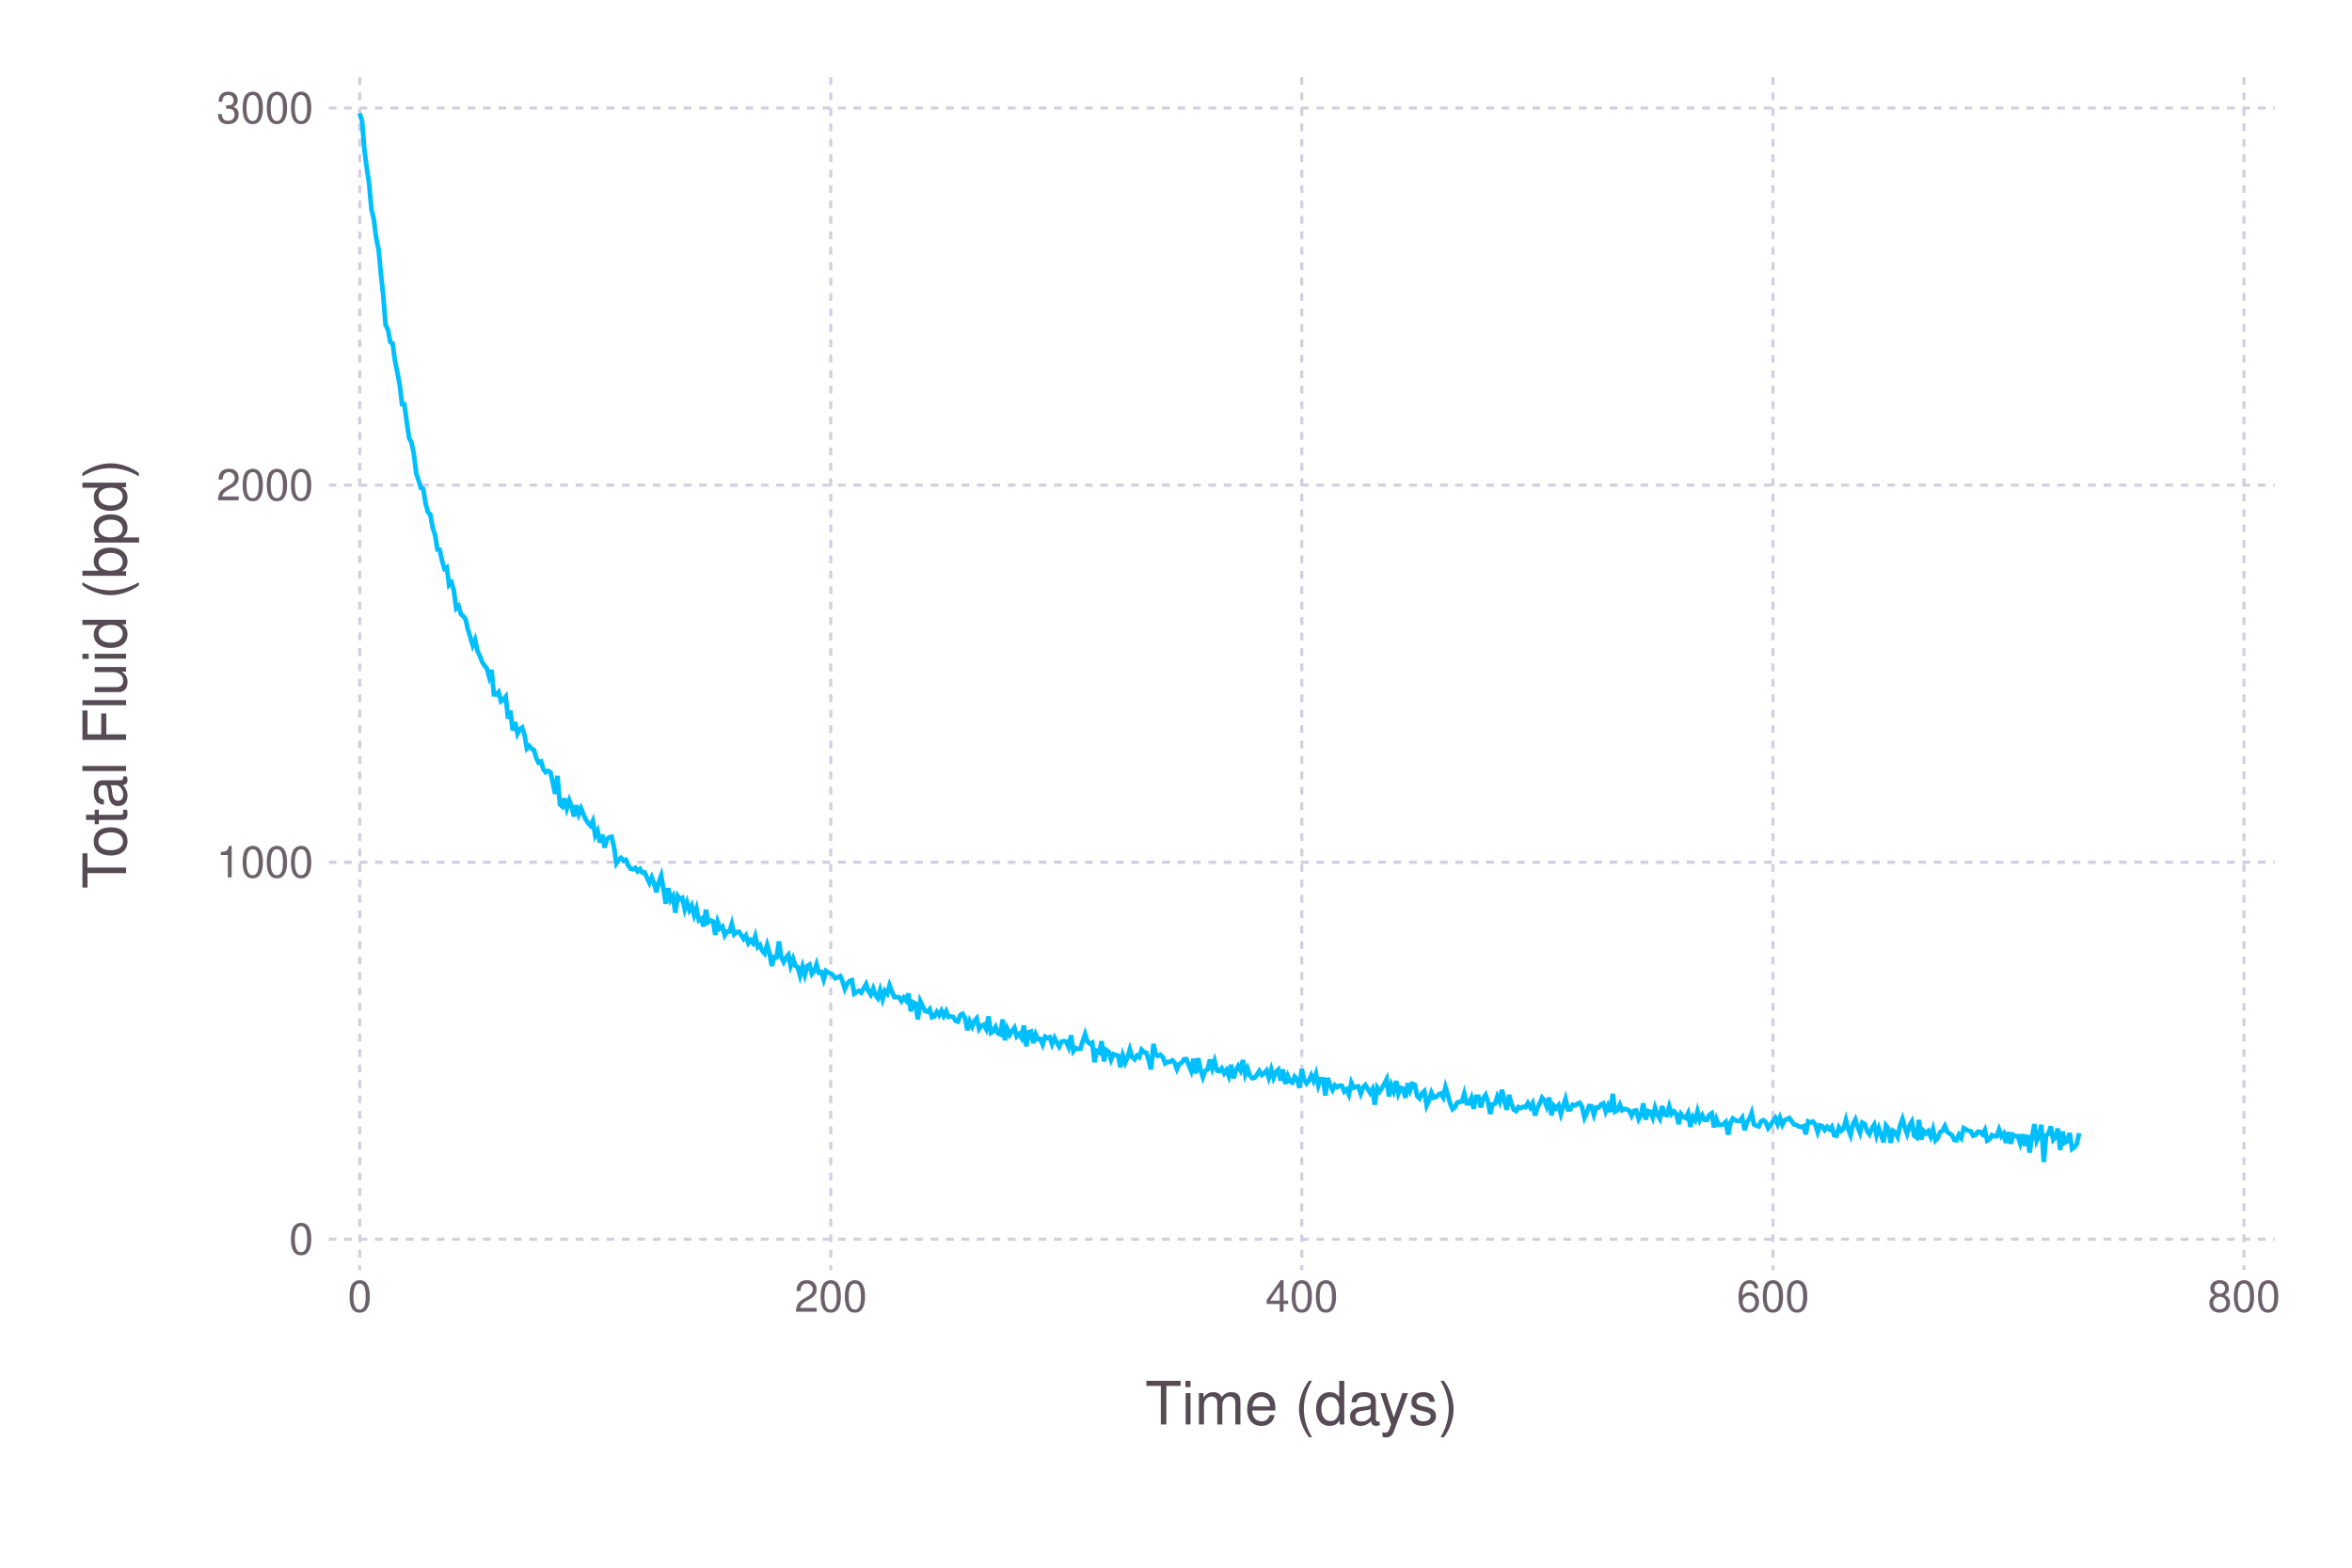
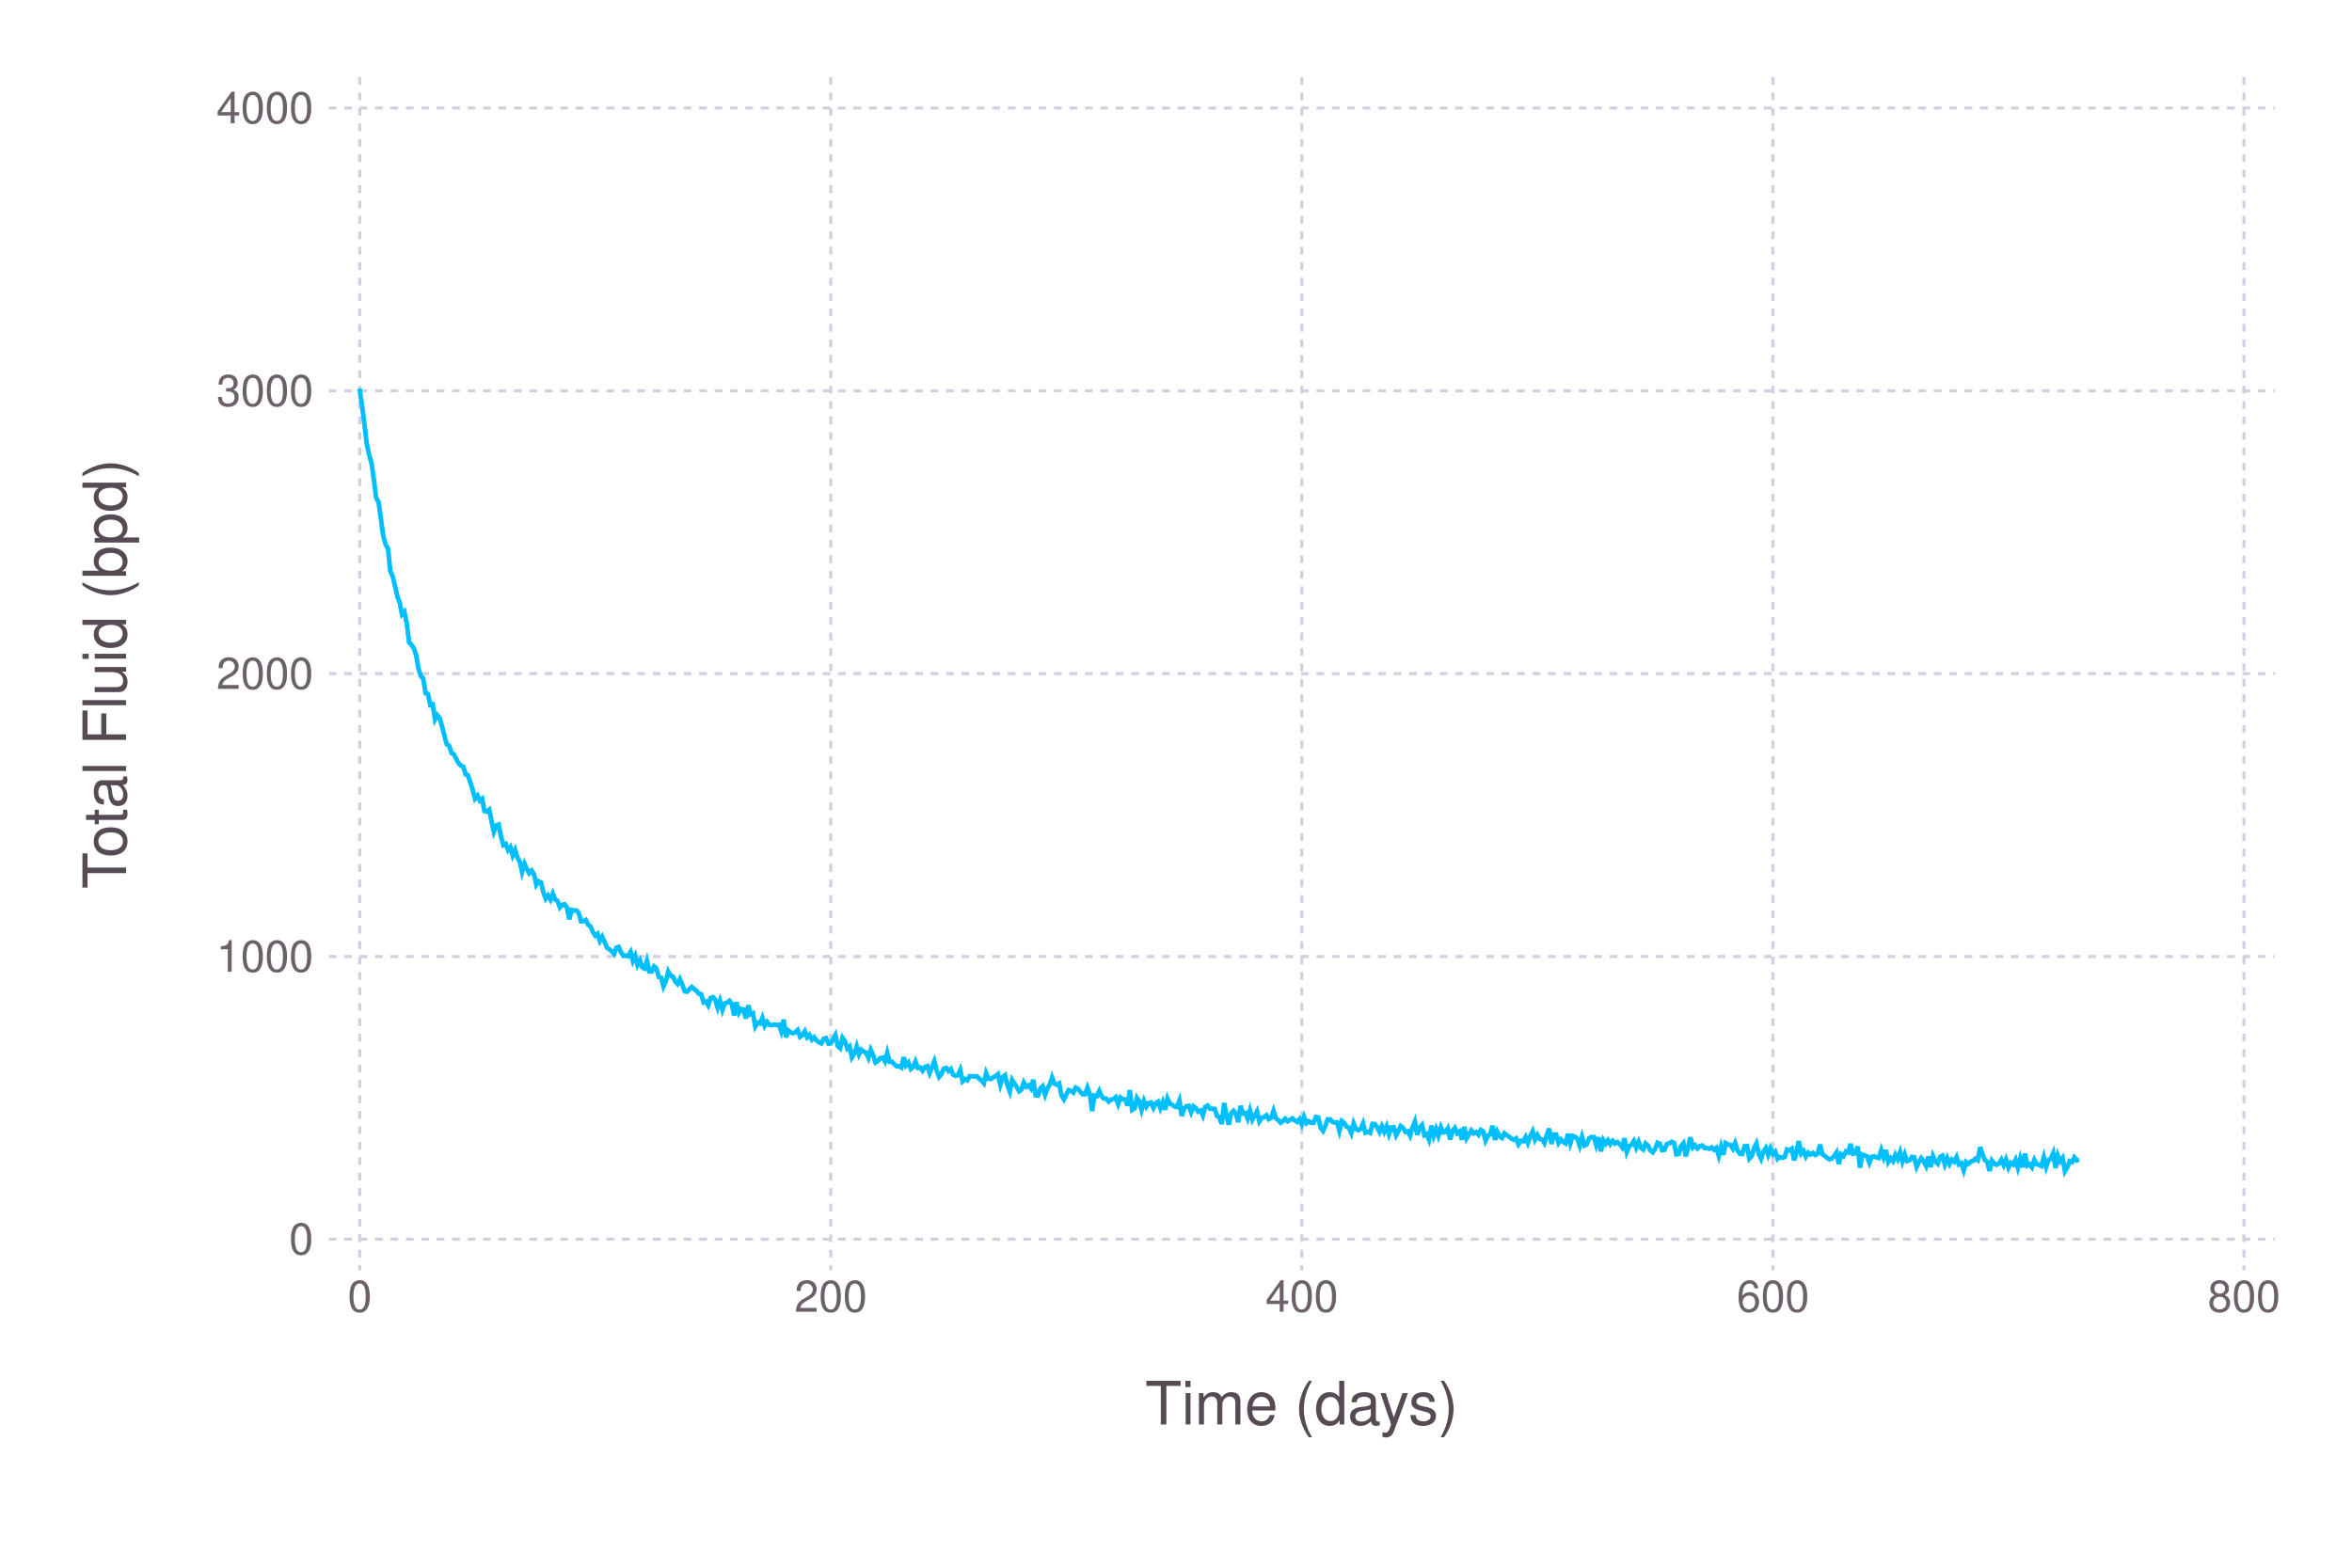
<svg xmlns="http://www.w3.org/2000/svg" version="1.2" width="152.4mm" height="101.6mm" viewBox="0 0 152.4 101.6" stroke="none" fill="#000000" stroke-width="0.3" font-size="3.88">
  <defs>
    <marker id="arrow" markerWidth="15" markerHeight="7" refX="5" refY="3.5" orient="auto" markerUnits="strokeWidth">
      <path d="M0,0 L15,3.5 L0,7 z" stroke="context-stroke" fill="context-stroke" />
    </marker>
  </defs>
-   <g class="plotroot xscalable yscalable" id="img-751100ef-1">
-     <g font-size="3.88" font-family="'PT Sans','Helvetica Neue','Helvetica',sans-serif" fill="#564A55" stroke="#000000" stroke-opacity="0.000" id="img-751100ef-2">
+   <g class="plotroot xscalable yscalable" id="img-32273664-1">
+     <g font-size="3.88" font-family="'PT Sans','Helvetica Neue','Helvetica',sans-serif" fill="#564A55" stroke="#000000" stroke-opacity="0.000" id="img-32273664-2">
      <g transform="translate(84.35,89.99)">
        <g class="primitive">
          <text text-anchor="middle" dy="0.6em">Time (days)</text>
        </g>
      </g>
    </g>
-     <g class="guide xlabels" font-size="2.82" font-family="'PT Sans Caption','Helvetica Neue','Helvetica',sans-serif" fill="#6C606B" id="img-751100ef-3">
+     <g class="guide xlabels" font-size="2.82" font-family="'PT Sans Caption','Helvetica Neue','Helvetica',sans-serif" fill="#6C606B" id="img-32273664-3">
      <g transform="translate(23.31,83.32)">
        <g class="primitive">
          <text text-anchor="middle" dy="0.6em">0</text>
        </g>
      </g>
      <g transform="translate(53.83,83.32)">
        <g class="primitive">
          <text text-anchor="middle" dy="0.6em">200</text>
        </g>
      </g>
      <g transform="translate(84.35,83.32)">
        <g class="primitive">
          <text text-anchor="middle" dy="0.6em">400</text>
        </g>
      </g>
      <g transform="translate(114.88,83.32)">
        <g class="primitive">
          <text text-anchor="middle" dy="0.6em">600</text>
        </g>
      </g>
      <g transform="translate(145.4,83.32)">
        <g class="primitive">
          <text text-anchor="middle" dy="0.6em">800</text>
        </g>
      </g>
    </g>
-     <g clip-path="url(#img-751100ef-4)">
-       <g id="img-751100ef-5">
-         <g pointer-events="visible" fill="#000000" fill-opacity="0.000" stroke="#000000" stroke-opacity="0.000" class="guide background" id="img-751100ef-6">
-           <g transform="translate(84.35,43.66)" id="img-751100ef-7">
+     <g clip-path="url(#img-32273664-4)">
+       <g id="img-32273664-5">
+         <g pointer-events="visible" fill="#000000" fill-opacity="0.000" stroke="#000000" stroke-opacity="0.000" class="guide background" id="img-32273664-6">
+           <g transform="translate(84.35,43.66)" id="img-32273664-7">
            <path d="M-63.05,-38.66 L 63.05 -38.66 63.05 38.66 -63.05 38.66 z" class="primitive" />
          </g>
        </g>
-         <g class="guide ygridlines xfixed" stroke-dasharray="0.5,0.5" stroke-width="0.2" stroke="#D0D0E0" id="img-751100ef-8">
-           <g transform="translate(84.35,80.31)" id="img-751100ef-9">
+         <g class="guide ygridlines xfixed" stroke-dasharray="0.5,0.5" stroke-width="0.2" stroke="#D0D0E0" id="img-32273664-8">
+           <g transform="translate(84.35,80.31)" id="img-32273664-9">
            <path fill="none" d="M-63.05,0 L 63.05 0" class="primitive" />
          </g>
-           <g transform="translate(84.35,55.88)" id="img-751100ef-10">
+           <g transform="translate(84.35,61.99)" id="img-32273664-10">
            <path fill="none" d="M-63.05,0 L 63.05 0" class="primitive" />
          </g>
-           <g transform="translate(84.35,31.44)" id="img-751100ef-11">
+           <g transform="translate(84.35,43.66)" id="img-32273664-11">
            <path fill="none" d="M-63.05,0 L 63.05 0" class="primitive" />
          </g>
-           <g transform="translate(84.35,7)" id="img-751100ef-12">
+           <g transform="translate(84.35,25.33)" id="img-32273664-12">
+             <path fill="none" d="M-63.05,0 L 63.05 0" class="primitive" />
+           </g>
+           <g transform="translate(84.35,7)" id="img-32273664-13">
            <path fill="none" d="M-63.05,0 L 63.05 0" class="primitive" />
          </g>
        </g>
-         <g class="guide xgridlines yfixed" stroke-dasharray="0.5,0.5" stroke-width="0.2" stroke="#D0D0E0" id="img-751100ef-13">
-           <g transform="translate(23.31,43.66)" id="img-751100ef-14">
+         <g class="guide xgridlines yfixed" stroke-dasharray="0.5,0.5" stroke-width="0.2" stroke="#D0D0E0" id="img-32273664-14">
+           <g transform="translate(23.31,43.66)" id="img-32273664-15">
            <path fill="none" d="M0,-38.66 L 0 38.66" class="primitive" />
          </g>
-           <g transform="translate(53.83,43.66)" id="img-751100ef-15">
+           <g transform="translate(53.83,43.66)" id="img-32273664-16">
            <path fill="none" d="M0,-38.66 L 0 38.66" class="primitive" />
          </g>
-           <g transform="translate(84.35,43.66)" id="img-751100ef-16">
+           <g transform="translate(84.35,43.66)" id="img-32273664-17">
            <path fill="none" d="M0,-38.66 L 0 38.66" class="primitive" />
          </g>
-           <g transform="translate(114.88,43.66)" id="img-751100ef-17">
+           <g transform="translate(114.88,43.66)" id="img-32273664-18">
            <path fill="none" d="M0,-38.66 L 0 38.66" class="primitive" />
          </g>
-           <g transform="translate(145.4,43.66)" id="img-751100ef-18">
+           <g transform="translate(145.4,43.66)" id="img-32273664-19">
            <path fill="none" d="M0,-38.66 L 0 38.66" class="primitive" />
          </g>
        </g>
-         <g class="plotpanel" id="img-751100ef-19">
-           <g stroke-width="0.3" fill="#000000" fill-opacity="0.000" class="geometry" id="img-751100ef-20">
-             <g class="color_LCHab{Float32}(70.0f0,60.0f0,240.0f0)" stroke-dasharray="none" stroke="#00BFFF" id="img-751100ef-21">
-               <g transform="translate(79.01,64.52)" id="img-751100ef-22">
-                 <path fill="none" d="M-55.71,-57.18 L -55.55 -56.68 -55.4 -54.8 -55.25 -53.68 -55.1 -52.67 -54.94 -50.94 -54.79 -50.32 -54.64 -49.12 -54.48 -48.36 -54.33 -46.77 -54.18 -45.42 -54.03 -43.47 -53.87 -43.15 -53.72 -42.35 -53.57 -42.26 -53.42 -41.14 -53.26 -40.38 -53.11 -39.57 -52.96 -38.33 -52.81 -38.32 -52.65 -37.14 -52.5 -36.12 -52.35 -35.84 -52.2 -35.14 -52.04 -33.83 -51.89 -33.39 -51.74 -32.9 -51.59 -32.84 -51.43 -31.87 -51.28 -31.33 -51.13 -31.18 -50.97 -30.3 -50.82 -29.86 -50.67 -28.91 -50.52 -28.89 -50.36 -28.15 -50.21 -27.66 -50.06 -27.75 -49.91 -26.6 -49.75 -26.76 -49.6 -26.24 -49.45 -25.1 -49.3 -25.25 -49.14 -24.71 -48.99 -24.59 -48.84 -24.38 -48.69 -23.72 -48.53 -23.2 -48.38 -22.7 -48.23 -23.06 -48.07 -22.32 -47.92 -22.02 -47.77 -21.62 -47.62 -21.4 -47.46 -21.18 -47.31 -20.64 -47.16 -21.1 -47.01 -19.52 -46.85 -19.51 -46.7 -19.67 -46.55 -19.07 -46.4 -19.17 -46.24 -19.37 -46.09 -17.94 -45.94 -18.46 -45.79 -17.19 -45.63 -17.72 -45.48 -16.97 -45.33 -17.26 -45.18 -17.37 -45.02 -16.88 -44.87 -16.01 -44.72 -16.17 -44.56 -15.99 -44.41 -15.91 -44.26 -15.38 -44.11 -15.09 -43.95 -15.16 -43.8 -14.66 -43.65 -14.47 -43.5 -14.56 -43.34 -14.46 -43.19 -13.77 -43.04 -13.07 -42.89 -14.24 -42.73 -12.39 -42.58 -12.25 -42.43 -12.78 -42.28 -12.13 -42.12 -12.65 -41.97 -12.26 -41.82 -11.61 -41.66 -12.33 -41.51 -11.76 -41.36 -12.13 -41.21 -11.75 -41.05 -11.4 -40.9 -11.17 -40.75 -11.01 -40.6 -11.32 -40.44 -10.38 -40.29 -10.67 -40.14 -9.92 -39.99 -10.43 -39.83 -9.59 -39.68 -10.15 -39.53 -10.25 -39.38 -10.29 -39.22 -9.6 -39.07 -8.57 -38.92 -8.79 -38.77 -8.92 -38.61 -8.74 -38.46 -8.8 -38.31 -8.45 -38.15 -8.22 -38 -8.18 -37.85 -8.27 -37.7 -8.05 -37.54 -8.2 -37.39 -7.97 -37.24 -7.98 -37.09 -7.65 -36.93 -7.3 -36.78 -7.66 -36.63 -7.27 -36.48 -6.7 -36.32 -7.35 -36.17 -7.77 -36.02 -6.9 -35.87 -5.95 -35.71 -6.96 -35.56 -6.2 -35.41 -6.44 -35.25 -5.36 -35.1 -6.45 -34.95 -6.24 -34.8 -6.32 -34.64 -5.59 -34.49 -6.04 -34.34 -5.54 -34.19 -5.83 -34.03 -5.21 -33.88 -5.65 -33.73 -4.88 -33.58 -4.98 -33.42 -4.48 -33.27 -5.56 -33.12 -4.76 -32.97 -4.87 -32.81 -4.8 -32.66 -3.93 -32.51 -4.77 -32.36 -4.35 -32.2 -4.47 -32.05 -3.91 -31.9 -4.15 -31.74 -4.15 -31.59 -4.64 -31.44 -3.97 -31.29 -4.1 -31.13 -4.14 -30.98 -3.91 -30.83 -3.67 -30.68 -3.88 -30.52 -3.4 -30.37 -3.59 -30.22 -3.4 -30.07 -3.85 -29.91 -3.14 -29.76 -3.27 -29.61 -2.89 -29.46 -2.72 -29.3 -3.28 -29.15 -2.76 -29 -1.92 -28.84 -2.5 -28.69 -2.48 -28.54 -3.51 -28.39 -2.51 -28.23 -2.17 -28.08 -2.46 -27.93 -2.64 -27.78 -1.93 -27.62 -2.38 -27.47 -1.92 -27.32 -1.84 -27.17 -1.29 -27.01 -1.88 -26.86 -1.34 -26.71 -1.9 -26.56 -2 -26.4 -1.4 -26.25 -1.58 -26.1 -2.03 -25.95 -1.48 -25.79 -1.52 -25.64 -1.04 -25.49 -1.59 -25.33 -1.48 -25.18 -1.43 -25.03 -1.32 -24.88 -1.12 -24.72 -1.19 -24.57 -1.26 -24.42 -0.93 -24.27 -0.43 -24.11 -0.77 -23.96 -0.94 -23.81 -0.99 -23.66 -0.12 -23.5 -0.22 -23.35 -0.31 -23.2 -0.19 -23.05 -0.46 -22.89 -0.74 -22.74 -0.29 -22.59 -0.06 -22.43 -0.46 -22.28 -0.03 -22.13 0.17 -21.98 -0.35 -21.82 0.24 -21.67 -0.3 -21.52 -0.12 -21.37 -0.66 -21.21 -0.23 -21.06 0.1 -20.91 0.1 -20.76 0.11 -20.6 0.36 -20.45 0.13 -20.3 0.32 -20.15 -0.13 -19.99 1.02 -19.84 0.44 -19.69 0.52 -19.54 1.55 -19.38 0.37 -19.23 0.68 -19.08 0.99 -18.92 1.05 -18.77 0.88 -18.62 1.41 -18.47 1.36 -18.31 1.06 -18.16 1.28 -18.01 0.99 -17.86 1.32 -17.7 1.01 -17.55 1.38 -17.4 1.35 -17.25 1.38 -17.09 1.64 -16.94 1.69 -16.79 1.27 -16.64 1.18 -16.48 1.45 -16.33 2.25 -16.18 1.67 -16.02 2.01 -15.87 1.64 -15.72 1.47 -15.57 2.17 -15.41 1.95 -15.26 1.89 -15.11 2.17 -14.96 1.35 -14.8 2.41 -14.65 2.31 -14.5 2.04 -14.35 2.44 -14.19 2.52 -14.04 1.55 -13.89 2.9 -13.74 2.17 -13.58 2.54 -13.43 2.3 -13.28 2.09 -13.13 2.65 -12.97 2.49 -12.82 2.74 -12.67 1.94 -12.51 3.29 -12.36 2.38 -12.21 2.33 -12.06 3.08 -11.9 2.51 -11.75 2.83 -11.6 2.82 -11.45 3.17 -11.29 2.67 -11.14 2.76 -10.99 2.7 -10.84 3.15 -10.68 2.75 -10.53 3.05 -10.38 3.31 -10.23 2.99 -10.07 2.95 -9.92 2.99 -9.77 3.34 -9.61 2.58 -9.46 3.6 -9.31 3.4 -9.16 3.46 -9 3.45 -8.85 2.93 -8.7 2.5 -8.55 2.98 -8.39 3.12 -8.24 3.05 -8.09 4.32 -7.94 3.59 -7.78 3.69 -7.63 2.96 -7.48 4.26 -7.33 3.53 -7.17 3.65 -7.02 4.16 -6.87 3.8 -6.72 3.85 -6.56 3.9 -6.41 4.65 -6.26 3.88 -6.1 4.35 -5.95 4 -5.8 3.49 -5.65 3.99 -5.49 4.13 -5.34 3.89 -5.19 3.99 -5.04 3.51 -4.88 3.67 -4.73 3.71 -4.58 4.19 -4.43 4.79 -4.27 3.13 -4.12 3.84 -3.97 3.91 -3.82 3.84 -3.66 4 -3.51 4.4 -3.36 4.31 -3.2 4.3 -3.05 4.2 -2.9 4.36 -2.75 4.77 -2.59 4.43 -2.44 4.35 -2.29 4.13 -2.14 4.12 -1.98 4.52 -1.83 4.87 -1.68 4.1 -1.53 5.05 -1.37 4.06 -1.22 4.82 -1.07 5.29 -0.92 4.87 -0.76 4.78 -0.61 4.15 -0.46 4.72 -0.31 4.24 -0.15 4.87 0 4.9 0.15 4.72 0.31 5.04 0.46 4.83 0.61 5.22 0.76 4.49 0.92 5.36 1.07 4.84 1.22 4.57 1.37 4.85 1.53 4.18 1.68 5.12 1.83 4.74 1.98 5.19 2.14 5.36 2.29 5.32 2.44 5.13 2.59 4.89 2.75 5.15 2.9 5.04 3.05 4.86 3.2 5.33 3.36 4.79 3.51 5.33 3.66 4.96 3.82 4.8 3.97 5.51 4.12 4.79 4.27 5.72 4.43 5.21 4.58 5.57 4.73 5.64 4.88 5.26 5.04 5.44 5.19 5.98 5.34 4.76 5.49 5.44 5.65 5.7 5.8 5.5 5.95 5.17 6.1 5.53 6.26 5.08 6.41 5.83 6.56 5.42 6.72 5.42 6.87 6.48 7.02 5.34 7.17 5.8 7.33 6.12 7.48 5.81 7.63 5.94 7.78 5.84 7.94 5.85 8.09 6.22 8.24 6.09 8.39 6.42 8.55 5.65 8.7 5.97 8.85 5.91 9 5.89 9.16 6.36 9.31 5.96 9.46 5.8 9.61 6.03 9.77 6.31 9.92 6.06 10.07 7.08 10.23 5.98 10.38 6.22 10.53 5.99 10.68 5.74 10.84 5.42 10.99 6.54 11.14 5.82 11.29 6.2 11.45 5.54 11.6 6.35 11.75 5.98 11.9 6.04 12.06 6.63 12.21 5.68 12.36 6.14 12.51 5.72 12.67 5.79 12.82 6.52 12.97 6.67 13.13 6.34 13.28 6.2 13.43 7.13 13.58 6.79 13.74 6.29 13.89 6.62 14.04 6.57 14.19 6.42 14.35 6.35 14.5 6.6 14.65 5.94 14.8 6.43 14.96 7.01 15.11 7.36 15.26 7.24 15.41 6.94 15.57 6.89 15.72 6.87 15.87 6.35 16.02 6.98 16.18 6.99 16.33 6.64 16.48 7.33 16.64 6.56 16.79 6.56 16.94 7.25 17.09 6.68 17.25 6.44 17.4 6.86 17.55 7.67 17.7 7.05 17.86 7.01 18.01 6.54 18.16 6.88 18.31 6.11 18.47 6.84 18.62 7.4 18.77 6.44 18.92 7 19.08 7.4 19.23 7.49 19.38 7.23 19.54 7.29 19.69 7.21 19.84 7.24 19.99 6.97 20.15 7.25 20.3 6.98 20.45 7.77 20.6 7.31 20.76 6.98 20.91 6.62 21.06 6.8 21.21 7.19 21.37 6.61 21.52 7.76 21.67 7.14 21.82 7.31 21.98 7.11 22.13 7.68 22.28 7.17 22.43 6.7 22.59 7.38 22.74 7.38 22.89 7.08 23.05 7.12 23.2 7.02 23.35 6.95 23.5 7.22 23.66 7.92 23.81 7.61 23.96 7.16 24.11 7.17 24.27 7.73 24.42 7.25 24.57 7.26 24.72 7.07 24.88 6.99 25.03 7.51 25.18 7.14 25.33 7.54 25.49 6.37 25.64 7.52 25.79 7.43 25.95 7.07 26.1 7.43 26.25 7.35 26.4 7.38 26.56 7.47 26.71 7.79 26.86 7.47 27.01 7.45 27.17 8.01 27.32 7.74 27.47 6.99 27.62 8.04 27.78 7.49 27.93 7.54 28.08 7.91 28.23 7.27 28.39 7.73 28.54 7.98 28.69 7.16 28.84 7.71 29 7.75 29.15 7.19 29.3 7.68 29.46 7.51 29.61 7.66 29.76 8.33 29.91 7.67 30.07 7.87 30.22 7.94 30.37 7.63 30.52 8.51 30.68 7.87 30.83 8.08 30.98 7.5 31.13 8.07 31.29 7.76 31.44 8.06 31.59 8.06 31.74 7.74 31.9 7.63 32.05 8.54 32.2 8 32.36 8.39 32.51 8.38 32.66 8.33 32.81 8.19 32.97 9.02 33.12 8.23 33.27 7.97 33.42 8.08 33.58 8.13 33.73 8.13 33.88 7.92 34.03 8.72 34.19 8.2 34.34 8 34.49 7.6 34.64 8.35 34.8 8.44 34.95 8.48 35.1 8.15 35.25 8.08 35.41 8.22 35.56 8.59 35.71 8.39 35.87 8.14 36.02 7.94 36.17 8.33 36.32 7.92 36.48 8.37 36.63 8.08 36.78 8.01 36.93 7.94 37.09 8.16 37.24 8.36 37.39 8.39 37.54 8.48 37.7 8.52 37.85 8.47 38 8.99 38.15 8.16 38.31 8.23 38.46 8.17 38.61 8.34 38.77 8.86 38.92 8.42 39.07 8.47 39.22 8.71 39.38 8.51 39.53 8.67 39.68 8.5 39.83 9.05 39.99 9.08 40.14 8.54 40.29 8.77 40.44 8.64 40.6 8.06 40.75 8.66 40.9 9.05 41.05 8.35 41.21 8.04 41.36 8.51 41.51 8.89 41.66 8.24 41.82 8.33 41.97 8.78 42.12 8.99 42.28 8.6 42.43 8.37 42.58 9.06 42.73 8.6 42.89 9.06 43.04 9.51 43.19 8.42 43.34 8.63 43.5 9.55 43.65 8.77 43.8 8.87 43.95 9.16 44.11 8.41 44.26 8 44.41 8.54 44.56 8.96 44.72 8.42 44.87 8.17 45.02 9.08 45.18 9.2 45.33 8.06 45.48 9.34 45.63 8.77 45.79 8.93 45.94 8.78 46.09 9.14 46.24 8.66 46.4 9.39 46.55 9.23 46.7 8.85 46.85 8.77 47.01 8.46 47.16 8.83 47.31 8.95 47.46 9.04 47.62 9.36 47.77 9.38 47.92 9.02 48.07 9.23 48.23 8.59 48.38 8.68 48.53 8.76 48.69 8.8 48.84 9.08 48.99 9.04 49.14 8.83 49.3 8.84 49.45 9 49.6 8.72 49.75 9.4 49.91 9.31 50.06 9.05 50.21 9.12 50.36 9.12 50.52 8.69 50.67 9.12 50.82 8.94 50.97 9.55 51.13 8.85 51.28 9.6 51.43 9.03 51.59 9.11 51.74 9.11 51.89 9.58 52.04 8.99 52.2 9.74 52.35 9.03 52.5 10.18 52.65 9.23 52.81 8.33 52.96 9.41 53.11 9.08 53.26 8.38 53.42 10.79 53.57 9.06 53.72 8.96 53.87 8.48 54.03 9.35 54.18 9.18 54.33 8.62 54.48 10.01 54.64 8.81 54.79 9.53 54.94 9.45 55.1 8.91 55.25 9.94 55.4 9.83 55.55 9.63 55.71 8.92" class="primitive" />
+         <g class="plotpanel" id="img-32273664-20">
+           <g stroke-width="0.3" fill="#000000" fill-opacity="0.000" class="geometry" id="img-32273664-21">
+             <g class="color_LCHab{Float32}(70.0f0,60.0f0,240.0f0)" stroke-dasharray="none" stroke="#00BFFF" id="img-32273664-22">
+               <g transform="translate(79.01,68.48)" id="img-32273664-23">
+                 <path fill="none" d="M-55.71,-43.3 L -55.55 -42.17 -55.4 -41.02 -55.25 -39.75 -55.1 -39.03 -54.94 -38.48 -54.79 -37.43 -54.64 -36.23 -54.48 -35.94 -54.33 -34.86 -54.18 -33.76 -54.03 -33.22 -53.87 -32.92 -53.72 -31.48 -53.57 -31.14 -53.42 -30.52 -53.26 -29.82 -53.11 -29.41 -52.96 -28.67 -52.81 -28.83 -52.65 -28.06 -52.5 -26.84 -52.35 -26.69 -52.2 -26.48 -52.04 -25.99 -51.89 -25.13 -51.74 -24.66 -51.59 -24.52 -51.43 -23.55 -51.28 -23.51 -51.13 -22.79 -50.97 -22.83 -50.82 -21.86 -50.67 -22.13 -50.52 -21.94 -50.36 -21.38 -50.21 -20.78 -50.06 -20.24 -49.91 -20.15 -49.75 -19.67 -49.6 -19.6 -49.45 -19.3 -49.3 -19.02 -49.14 -18.85 -48.99 -18.8 -48.84 -18.29 -48.69 -18.24 -48.53 -17.75 -48.38 -17.29 -48.23 -16.72 -48.07 -16.92 -47.92 -16.59 -47.77 -16.71 -47.62 -15.91 -47.46 -15.88 -47.31 -16 -47.16 -15.25 -47.01 -14.57 -46.85 -14.98 -46.7 -15.04 -46.55 -14.27 -46.4 -13.71 -46.24 -13.79 -46.09 -13.39 -45.94 -13.58 -45.79 -13.04 -45.63 -13.39 -45.48 -12.9 -45.33 -12.63 -45.18 -11.96 -45.02 -12.5 -44.87 -12.16 -44.72 -11.89 -44.56 -12.06 -44.41 -11.82 -44.26 -11.14 -44.11 -11.36 -43.95 -11.28 -43.8 -10.64 -43.65 -10.24 -43.5 -10.45 -43.34 -10.18 -43.19 -10.57 -43.04 -10.18 -42.89 -10.1 -42.73 -9.67 -42.58 -9.84 -42.43 -9.88 -42.28 -9.68 -42.12 -8.9 -41.97 -9.51 -41.82 -9.47 -41.66 -9.47 -41.51 -9.3 -41.36 -8.77 -41.21 -8.78 -41.05 -8.86 -40.9 -8.55 -40.75 -8.44 -40.6 -8.08 -40.44 -7.84 -40.29 -7.96 -40.14 -7.5 -39.99 -7.77 -39.83 -7.42 -39.68 -7.06 -39.53 -6.96 -39.38 -6.83 -39.22 -6.66 -39.07 -7.06 -38.92 -7.11 -38.77 -6.76 -38.61 -6.53 -38.46 -6.55 -38.31 -6.51 -38.15 -6.78 -38 -6.21 -37.85 -6.54 -37.7 -5.94 -37.54 -6.23 -37.39 -5.78 -37.24 -5.71 -37.09 -6.22 -36.93 -5.52 -36.78 -5.52 -36.63 -5.85 -36.48 -5.73 -36.32 -5.16 -36.17 -5.12 -36.02 -4.55 -35.87 -4.87 -35.71 -5.52 -35.56 -5.26 -35.41 -5.19 -35.25 -4.86 -35.1 -4.71 -34.95 -5.02 -34.8 -4.66 -34.64 -4.23 -34.49 -4.21 -34.34 -4.37 -34.19 -4.52 -34.03 -4.37 -33.88 -4.27 -33.73 -4.08 -33.58 -4.05 -33.42 -3.52 -33.27 -3.58 -33.12 -3.32 -32.97 -3.8 -32.81 -3.85 -32.66 -3.68 -32.51 -3.17 -32.36 -3.62 -32.2 -3.03 -32.05 -3.45 -31.9 -3.5 -31.74 -3.62 -31.59 -3.42 -31.44 -2.67 -31.29 -3.53 -31.13 -2.85 -30.98 -3.09 -30.83 -3.05 -30.68 -2.47 -30.52 -3.33 -30.37 -2.75 -30.22 -2.81 -30.07 -1.95 -29.91 -2.2 -29.76 -2.15 -29.61 -2.52 -29.46 -2 -29.3 -2.25 -29.15 -2.06 -29 -2.04 -28.84 -2.08 -28.69 -2.05 -28.54 -2.07 -28.39 -1.65 -28.23 -2.4 -28.08 -1.25 -27.93 -1.69 -27.78 -1.57 -27.62 -1.52 -27.47 -1.59 -27.32 -1.73 -27.17 -1.29 -27.01 -1.4 -26.86 -1.64 -26.71 -1.26 -26.56 -1.41 -26.4 -1.1 -26.25 -1.25 -26.1 -1.05 -25.95 -0.93 -25.79 -0.86 -25.64 -1.16 -25.49 -1.2 -25.33 -0.84 -25.18 -0.86 -25.03 -1.13 -24.88 -1.4 -24.72 -0.68 -24.57 -0.55 -24.42 -1.22 -24.27 -1.01 -24.11 -0.53 -23.96 -0.66 -23.81 0.05 -23.66 -0.18 -23.5 -0.67 -23.35 -0.15 -23.2 -0.45 -23.05 -0.33 -22.89 -0.26 -22.74 0.07 -22.59 -0.44 -22.43 -0.09 -22.28 0.38 -22.13 0.29 -21.98 0.1 -21.82 0.06 -21.67 0.31 -21.52 -0.25 -21.37 0.33 -21.21 0.33 -21.06 0.5 -20.91 0.62 -20.76 0.62 -20.6 0.71 -20.45 0.04 -20.3 0.56 -20.15 0.38 -19.99 0.8 -19.84 0.67 -19.69 0.32 -19.54 0.73 -19.38 0.7 -19.23 0.91 -19.08 0.68 -18.92 0.61 -18.77 1.06 -18.62 0.69 -18.47 0.3 -18.31 0.92 -18.16 1.31 -18.01 1.13 -17.86 0.78 -17.7 0.73 -17.55 0.93 -17.4 0.8 -17.25 1.17 -17.09 1.25 -16.94 1.19 -16.79 0.86 -16.64 1.6 -16.48 1.45 -16.33 1.53 -16.18 1.27 -16.02 1.28 -15.87 1.28 -15.72 1.27 -15.57 1.42 -15.41 1.55 -15.26 1.72 -15.11 1.07 -14.96 1.43 -14.8 1.45 -14.65 1.34 -14.5 1.26 -14.35 1.14 -14.19 1.82 -14.04 1.33 -13.89 1.21 -13.74 1.82 -13.58 2.26 -13.43 1.51 -13.28 1.75 -13.13 1.97 -12.97 2.24 -12.82 2.12 -12.67 1.68 -12.51 1.96 -12.36 1.86 -12.21 2.06 -12.06 1.5 -11.9 2.51 -11.75 2.52 -11.6 2.05 -11.45 1.92 -11.29 2.47 -11.14 2.06 -10.99 1.81 -10.84 1.35 -10.68 1.76 -10.53 1.82 -10.38 1.74 -10.23 2.52 -10.07 2.77 -9.92 2.46 -9.77 2.17 -9.61 2.22 -9.46 2.33 -9.31 2.01 -9.16 2.08 -9 2.29 -8.85 2.44 -8.7 2.44 -8.55 2.01 -8.39 2.44 -8.24 3.53 -8.09 2.52 -7.94 2.56 -7.78 2.22 -7.63 2.57 -7.48 2.72 -7.33 2.72 -7.17 2.91 -7.02 2.78 -6.87 2.76 -6.72 2.63 -6.56 3.08 -6.41 2.65 -6.26 2.76 -6.1 2.77 -5.95 3.18 -5.8 2.17 -5.65 3.45 -5.49 3.35 -5.34 2.67 -5.19 2.89 -5.04 3.45 -4.88 2.87 -4.73 3.24 -4.58 3.01 -4.43 2.97 -4.27 3.32 -4.12 3.02 -3.97 2.92 -3.82 3.35 -3.66 2.94 -3.51 3.44 -3.36 2.71 -3.2 3.05 -3.05 3.13 -2.9 3.23 -2.75 3.26 -2.59 2.85 -2.44 3.84 -2.29 3.36 -2.14 3.22 -1.98 3.19 -1.83 3.6 -1.68 3.22 -1.53 3.33 -1.37 3.56 -1.22 3.49 -1.07 3.82 -0.92 3.26 -0.76 3.17 -0.61 3.37 -0.46 3.38 -0.31 3.39 -0.15 3.85 0 3.91 0.15 4.37 0.31 3 0.46 3.83 0.61 4.41 0.76 3.68 0.92 3.51 1.07 3.69 1.22 4.25 1.37 3.19 1.53 3.68 1.68 3.65 1.83 4.01 1.98 3.48 2.14 4.08 2.29 3.81 2.44 3.54 2.59 4.2 2.75 3.96 2.9 3.92 3.05 3.8 3.2 4.05 3.36 3.96 3.51 3.51 3.66 3.99 3.82 4.11 3.97 4.28 4.12 4.17 4.27 4.02 4.43 4.19 4.58 4.1 4.73 4 4.88 4.13 5.04 4.23 5.19 4.05 5.34 4.39 5.49 3.91 5.65 4.31 5.8 4.19 5.95 4.29 6.1 4.29 6.26 3.91 6.41 3.94 6.56 4.61 6.72 4.81 6.87 4.48 7.02 4.06 7.17 4.06 7.33 4.23 7.48 4.27 7.63 4.26 7.78 4.82 7.94 4.18 8.09 4.3 8.24 4.54 8.39 4.6 8.55 4.96 8.7 4.33 8.85 4.69 9 4.77 9.16 4.67 9.31 4.33 9.46 4.93 9.61 4.87 9.77 4.94 9.92 4.36 10.07 4.37 10.23 4.59 10.38 4.88 10.53 4.51 10.68 4.87 10.84 4.51 10.99 5.02 11.14 4.59 11.29 4.57 11.45 5.1 11.6 4.82 11.75 4.5 11.9 4.61 12.06 4.88 12.21 4.84 12.36 5.13 12.51 4.6 12.67 4.21 12.82 5.07 12.97 4.6 13.13 4.43 13.28 5.09 13.43 5.01 13.58 5.37 13.74 4.47 13.89 5.12 14.04 4.69 14.19 5.13 14.35 4.57 14.5 4.91 14.65 4.88 14.8 4.65 14.96 5.38 15.11 4.81 15.26 4.62 15.41 4.97 15.57 4.85 15.72 5.39 15.87 4.55 16.02 5.3 16.18 5.04 16.33 4.78 16.48 4.97 16.64 4.89 16.79 5.06 16.94 4.75 17.09 4.84 17.25 5.44 17.4 5.12 17.55 5.04 17.7 4.48 17.86 5.4 18.01 4.87 18.16 5.16 18.31 5.27 18.47 4.97 18.62 5.09 18.77 5.19 18.92 5.31 19.08 5.39 19.23 5.3 19.38 5.68 19.54 5.45 19.69 5.48 19.84 5.21 19.99 5.59 20.15 5.16 20.3 4.85 20.45 5.37 20.6 5.07 20.76 5.34 20.91 5.36 21.06 5.6 21.21 5.1 21.37 4.66 21.52 5.66 21.67 5.05 21.82 5.05 21.98 5.59 22.13 5.36 22.28 5.52 22.43 5.62 22.59 5 22.74 5.62 22.89 5.14 23.05 5.19 23.2 5.32 23.35 5.77 23.5 5.2 23.66 5.76 23.81 5.68 23.96 5.29 24.11 5.21 24.27 5.21 24.42 5.73 24.57 5.23 24.72 6.14 24.88 5.41 25.03 5.64 25.18 5.42 25.33 5.68 25.49 5.46 25.64 5.63 25.79 5.54 25.95 5.69 26.1 5.88 26.25 5.29 26.4 6.17 26.56 5.8 26.71 5.7 26.86 5.47 27.01 5.9 27.17 5.52 27.32 5.92 27.47 6.02 27.62 5.63 27.78 5.77 27.93 6.08 28.08 6.2 28.23 5.99 28.39 5.58 28.54 5.64 28.69 6.06 28.84 6.04 29 5.66 29.15 5.62 29.3 5.52 29.46 5.59 29.61 6.33 29.76 6.31 29.91 5.8 30.07 5.61 30.22 6.46 30.37 5.9 30.52 5.23 30.68 5.89 30.83 5.75 30.98 5.95 31.13 5.8 31.29 5.76 31.44 5.92 31.59 5.92 31.74 5.97 31.9 5.88 32.05 6.03 32.2 5.91 32.36 6.43 32.51 5.83 32.66 6.36 32.81 5.6 32.97 5.7 33.12 5.72 33.27 5.96 33.42 5.6 33.58 6.09 33.73 6.3 33.88 6.31 34.03 5.81 34.19 5.8 34.34 6.61 34.49 6.45 34.64 5.94 34.8 5.63 34.95 6.3 35.1 6.62 35.25 6.16 35.41 5.92 35.56 6.37 35.71 5.95 35.87 6.32 36.02 6.16 36.17 6.62 36.32 6.5 36.48 6.56 36.63 6.5 36.78 6.02 36.93 6.08 37.09 5.97 37.24 6.72 37.39 6.23 37.54 5.47 37.7 6.28 37.85 6.11 38 6.48 38.15 6.22 38.31 6.34 38.46 6.24 38.61 6.37 38.77 6.28 38.92 5.7 39.07 6.32 39.22 6.43 39.38 6.56 39.53 6.65 39.68 6.61 39.83 6.45 39.99 6.21 40.14 6.96 40.29 6.33 40.44 6.45 40.6 6.14 40.75 6.21 40.9 5.65 41.05 6.29 41.21 6.26 41.36 5.82 41.51 7.2 41.66 6.34 41.82 6.4 41.97 6.46 42.12 6.88 42.28 6.49 42.43 6.46 42.58 6.53 42.73 6.57 42.89 6.06 43.04 6.52 43.19 6.05 43.34 6.83 43.5 6.58 43.65 6.77 43.8 6.36 43.95 6.64 44.11 6.19 44.26 6.79 44.41 6.34 44.56 6.77 44.72 6.72 44.87 6.5 45.02 6.52 45.18 7.15 45.33 6.83 45.48 6.58 45.63 6.77 45.79 7.08 45.94 6.47 46.09 7.15 46.24 6.44 46.4 6.8 46.55 6.94 46.7 6.5 46.85 6.42 47.01 6.99 47.16 6.59 47.31 6.96 47.46 6.67 47.62 6.81 47.77 6.51 47.92 6.98 48.07 6.9 48.23 7.37 48.38 6.83 48.53 6.95 48.69 6.8 48.84 6.76 48.99 6.61 49.14 6.71 49.3 5.87 49.45 6.34 49.6 6.7 49.75 6.81 49.91 7.41 50.06 6.74 50.21 6.93 50.36 7.01 50.52 6.93 50.67 6.68 50.82 7.03 50.97 6.67 51.13 7.19 51.28 6.88 51.43 6.99 51.59 6.68 51.74 7.2 51.89 6.61 52.04 7.17 52.2 6.29 52.35 7.06 52.5 6.97 52.65 7.17 52.81 6.69 52.96 6.97 53.11 7.01 53.26 7.09 53.42 6.52 53.57 7.15 53.72 6.7 53.87 6.62 54.03 6.25 54.18 7.22 54.33 6.42 54.48 6.78 54.64 6.57 54.79 7.43 54.94 7.18 55.1 6.77 55.25 6.83 55.4 6.53 55.55 6.72 55.71 6.67" class="primitive" />
              </g>
            </g>
          </g>
        </g>
      </g>
    </g>
-     <g class="guide ylabels" font-size="2.82" font-family="'PT Sans Caption','Helvetica Neue','Helvetica',sans-serif" fill="#6C606B" id="img-751100ef-23">
-       <g transform="translate(20.3,80.31)" id="img-751100ef-24">
+     <g class="guide ylabels" font-size="2.82" font-family="'PT Sans Caption','Helvetica Neue','Helvetica',sans-serif" fill="#6C606B" id="img-32273664-24">
+       <g transform="translate(20.3,80.31)" id="img-32273664-25">
        <g class="primitive">
          <text text-anchor="end" dy="0.35em">0</text>
        </g>
      </g>
-       <g transform="translate(20.3,55.88)" id="img-751100ef-25">
+       <g transform="translate(20.3,61.99)" id="img-32273664-26">
        <g class="primitive">
          <text text-anchor="end" dy="0.35em">1000</text>
        </g>
      </g>
-       <g transform="translate(20.3,31.44)" id="img-751100ef-26">
+       <g transform="translate(20.3,43.66)" id="img-32273664-27">
        <g class="primitive">
          <text text-anchor="end" dy="0.35em">2000</text>
        </g>
      </g>
-       <g transform="translate(20.3,7)" id="img-751100ef-27">
+       <g transform="translate(20.3,25.33)" id="img-32273664-28">
        <g class="primitive">
          <text text-anchor="end" dy="0.35em">3000</text>
        </g>
      </g>
+       <g transform="translate(20.3,7)" id="img-32273664-29">
+         <g class="primitive">
+           <text text-anchor="end" dy="0.35em">4000</text>
+         </g>
+       </g>
    </g>
-     <g font-size="3.88" font-family="'PT Sans','Helvetica Neue','Helvetica',sans-serif" fill="#564A55" stroke="#000000" stroke-opacity="0.000" id="img-751100ef-28">
-       <g transform="translate(8.81,41.66)" id="img-751100ef-29">
+     <g font-size="3.88" font-family="'PT Sans','Helvetica Neue','Helvetica',sans-serif" fill="#564A55" stroke="#000000" stroke-opacity="0.000" id="img-32273664-30">
+       <g transform="translate(8.81,41.66)" id="img-32273664-31">
        <g class="primitive">
          <text text-anchor="middle" dy="0.35em" transform="rotate(-90,0, 2)">Total Fluid (bpd)</text>
        </g>
      </g>
    </g>
  </g>
  <defs>
-     <clipPath id="img-751100ef-4">
+     <clipPath id="img-32273664-4">
      <path d="M21.31,5 L 147.4 5 147.4 82.32 21.31 82.32" />
    </clipPath>
  </defs>
</svg>
